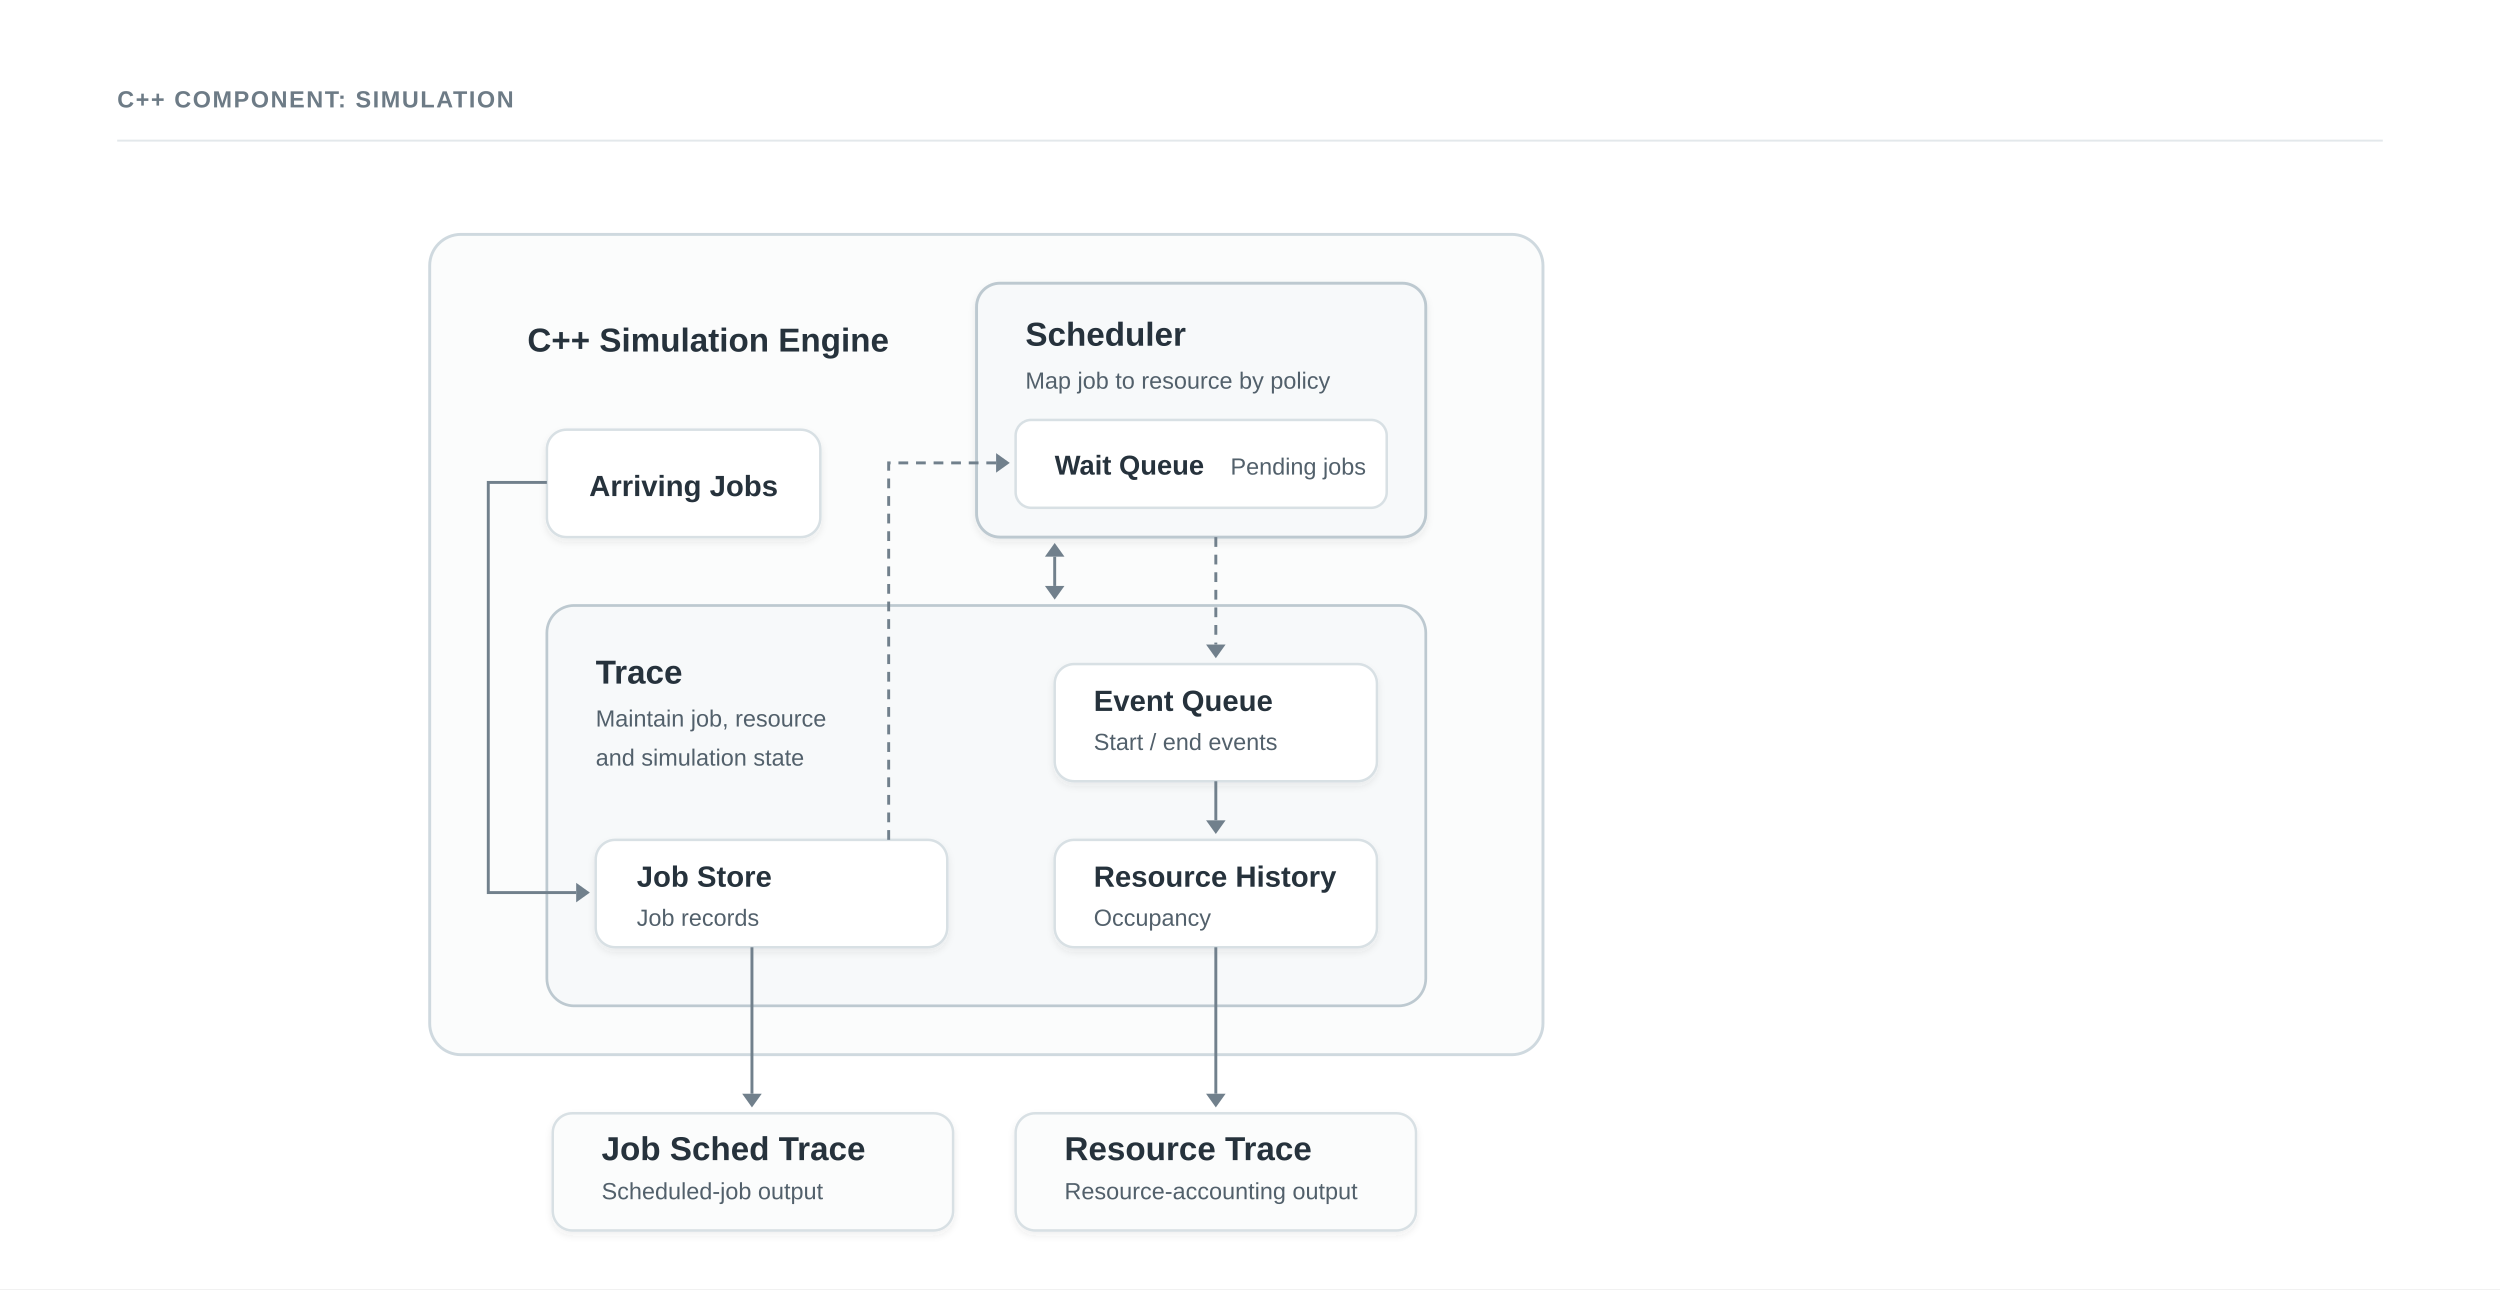
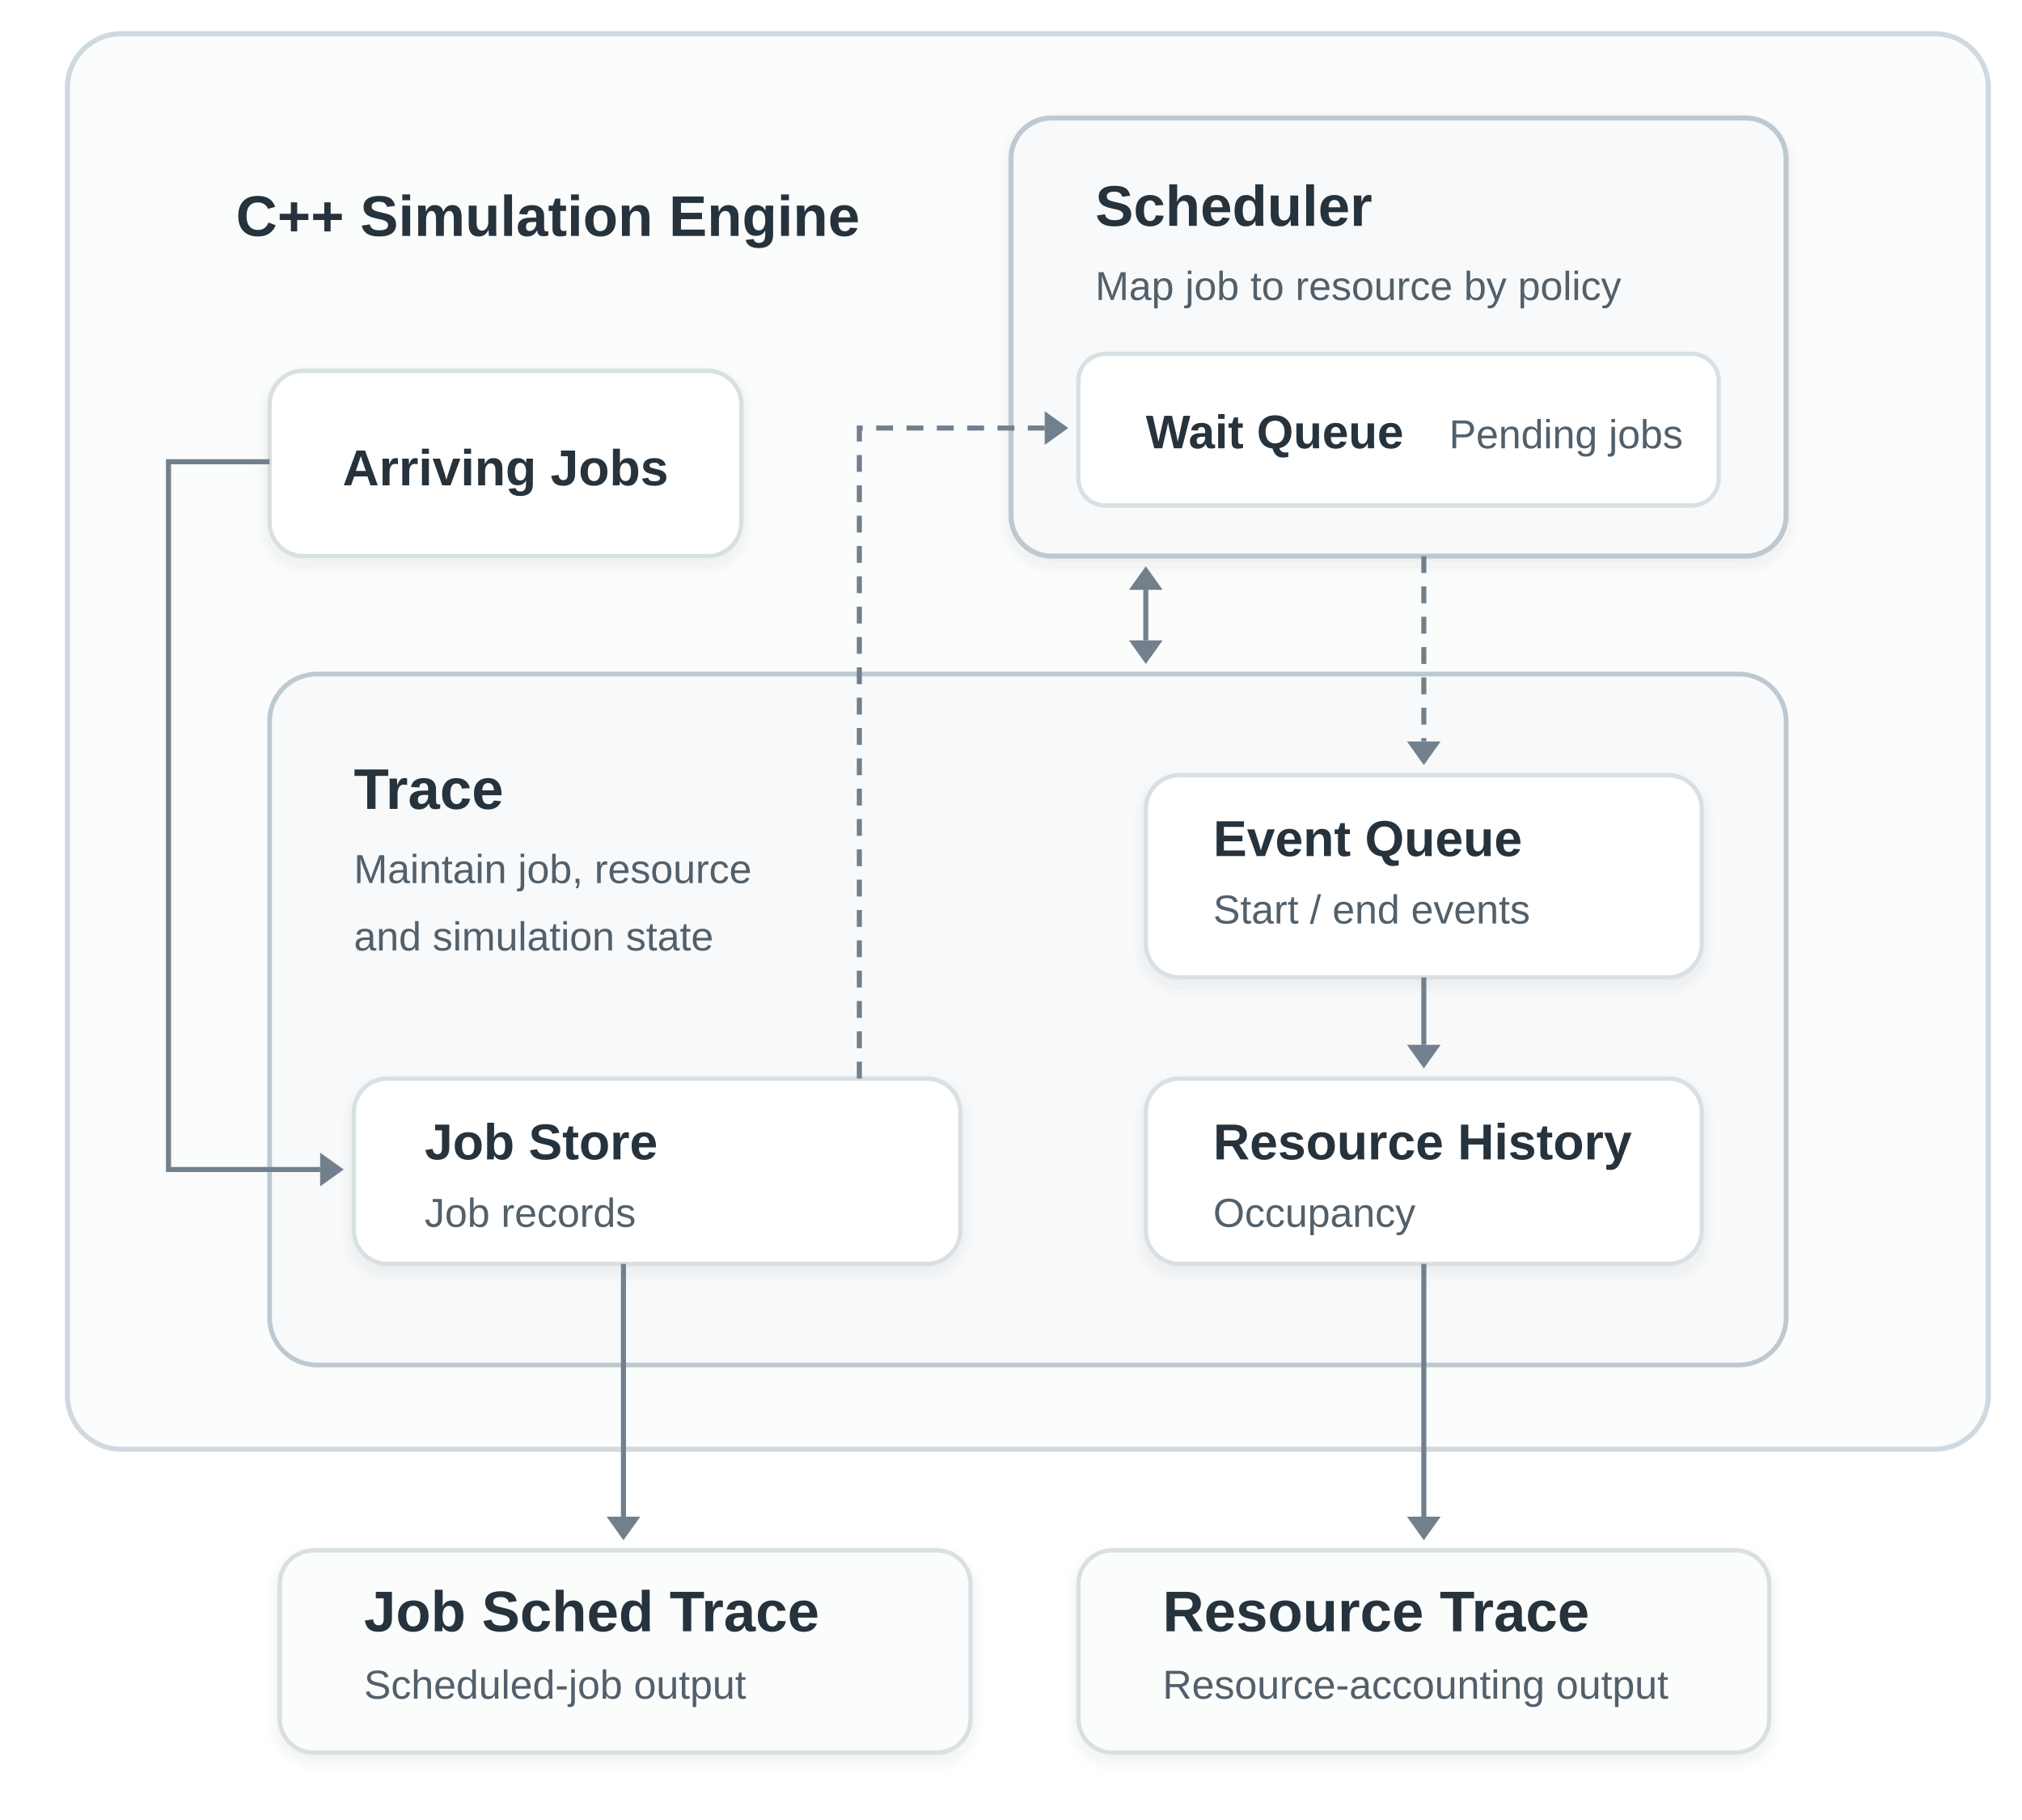
- <svg xmlns="http://www.w3.org/2000/svg" width="1280" height="660" viewBox="0 0 1280 660" role="img" aria-labelledby="title description" font-family="Arial, Helvetica, sans-serif">
+ <svg xmlns="http://www.w3.org/2000/svg" width="1200" height="1080" viewBox="200 110 600 540" role="img" aria-labelledby="title description" font-family="Arial, Helvetica, sans-serif">
  <defs>
    <filter id="shadow" x="-10%" y="-10%" width="120%" height="125%">
      <feDropShadow dx="0" dy="2" stdDeviation="2" flood-color="#334155" flood-opacity=".08" />
    </filter>
    <style>
      .heading { font-size:12px; font-weight:600; fill:#6d7b86; letter-spacing:.8px; }
      .title { font-size:17px; font-weight:600; fill:#26323c; }
      .body { font-size:12px; fill:#52606b; }
      .edge { fill:none; stroke:#71808c; stroke-width:1.5; }
      .dash { fill:none; stroke:#71808c; stroke-width:1.5; stroke-dasharray:5 4; }
      .arrow { fill:#71808c; }
    </style>
  </defs>
  <rect width="1280" height="660" fill="#fff" />
  <text x="60" y="55" class="heading">C++ COMPONENT: SIMULATION</text>
  <line x1="60" y1="72" x2="1220" y2="72" stroke="#e3e8eb" />
  <rect x="220" y="120" width="570" height="420" rx="16" fill="#fbfcfc" stroke="#cfd9df" stroke-width="1.5" />
  <text x="270" y="180" class="title">C++ Simulation Engine</text>
  <g filter="url(#shadow)">
    <rect x="500" y="145" width="230" height="130" rx="12" fill="#f7f9fa" stroke="#bdc9d0" stroke-width="1.5" />
    <rect x="520" y="215" width="190" height="45" rx="8" fill="#fff" stroke="#d8e0e4" stroke-width="1.3" />
  </g>
  <text x="525" y="177" class="title">Scheduler</text>
  <text x="525" y="199" class="body">Map job to resource by policy</text>
  <text x="540" y="243" class="title" style="font-size:14px">Wait Queue</text>
  <text x="630" y="243" class="body">Pending jobs</text>
  <rect x="280" y="310" width="450" height="205" rx="14" fill="#f7f9fa" stroke="#bdc9d0" stroke-width="1.4" />
  <text x="305" y="350" class="title">Trace</text>
  <text x="305" y="372" class="body">Maintain job, resource</text>
  <text x="305" y="392" class="body">and simulation state</text>
  <g filter="url(#shadow)">
    <rect x="540" y="340" width="165" height="60" rx="10" fill="#fff" stroke="#d8e0e4" stroke-width="1.3" />
    <rect x="305" y="430" width="180" height="55" rx="10" fill="#fff" stroke="#d8e0e4" stroke-width="1.3" />
    <rect x="540" y="430" width="165" height="55" rx="10" fill="#fff" stroke="#d8e0e4" stroke-width="1.3" />
  </g>
  <text x="560" y="364" class="title" style="font-size:15px">Event Queue</text>
  <text x="560" y="384" class="body">Start / end events</text>
  <text x="326" y="454" class="title" style="font-size:15px">Job Store</text>
  <text x="326" y="474" class="body">Job records</text>
  <text x="560" y="454" class="title" style="font-size:15px">Resource History</text>
  <text x="560" y="474" class="body">Occupancy</text>
  <g filter="url(#shadow)">
    <rect x="280" y="220" width="140" height="55" rx="10" fill="#fff" stroke="#d8e0e4" stroke-width="1.3" />
    <rect x="283" y="570" width="205" height="60" rx="10" fill="#fbfcfc" stroke="#d8e0e4" stroke-width="1.3" />
    <rect x="520" y="570" width="205" height="60" rx="10" fill="#fbfcfc" stroke="#d8e0e4" stroke-width="1.3" />
  </g>
  <text x="350" y="254" class="title" style="font-size:15px" text-anchor="middle">Arriving Jobs</text>
  <text x="308" y="594" class="title">Job Sched Trace</text>
  <text x="308" y="614" class="body">Scheduled-job output</text>
  <text x="545" y="594" class="title">Resource Trace</text>
  <text x="545" y="614" class="body">Resource-accounting output</text>
  <path d="M280 247 L250 247 L250 457 L295 457" class="edge" />
  <path d="M295 452 L302 457 L295 462 Z" class="arrow" />
  <path d="M455 430 L455 237 L510 237" class="dash" />
  <path d="M510 232 L517 237 L510 242 Z" class="arrow" />
  <line x1="540" y1="285" x2="540" y2="300" class="edge" />
  <path d="M535 285 L540 278 L545 285 Z" class="arrow" />
  <path d="M535 300 L540 307 L545 300 Z" class="arrow" />
  <path d="M622.5 275 L622.5 330" class="dash" />
  <path d="M617.5 330 L622.5 337 L627.5 330 Z" class="arrow" />
  <line x1="622.5" y1="400" x2="622.5" y2="420" class="edge" />
  <path d="M617.5 420 L622.5 427 L627.5 420 Z" class="arrow" />
  <line x1="622.5" y1="485" x2="622.5" y2="560" class="edge" />
  <path d="M617.5 560 L622.5 567 L627.5 560 Z" class="arrow" />
  <line x1="385" y1="485" x2="385" y2="560" class="edge" />
  <path d="M380 560 L385 567 L390 560 Z" class="arrow" />
</svg>
